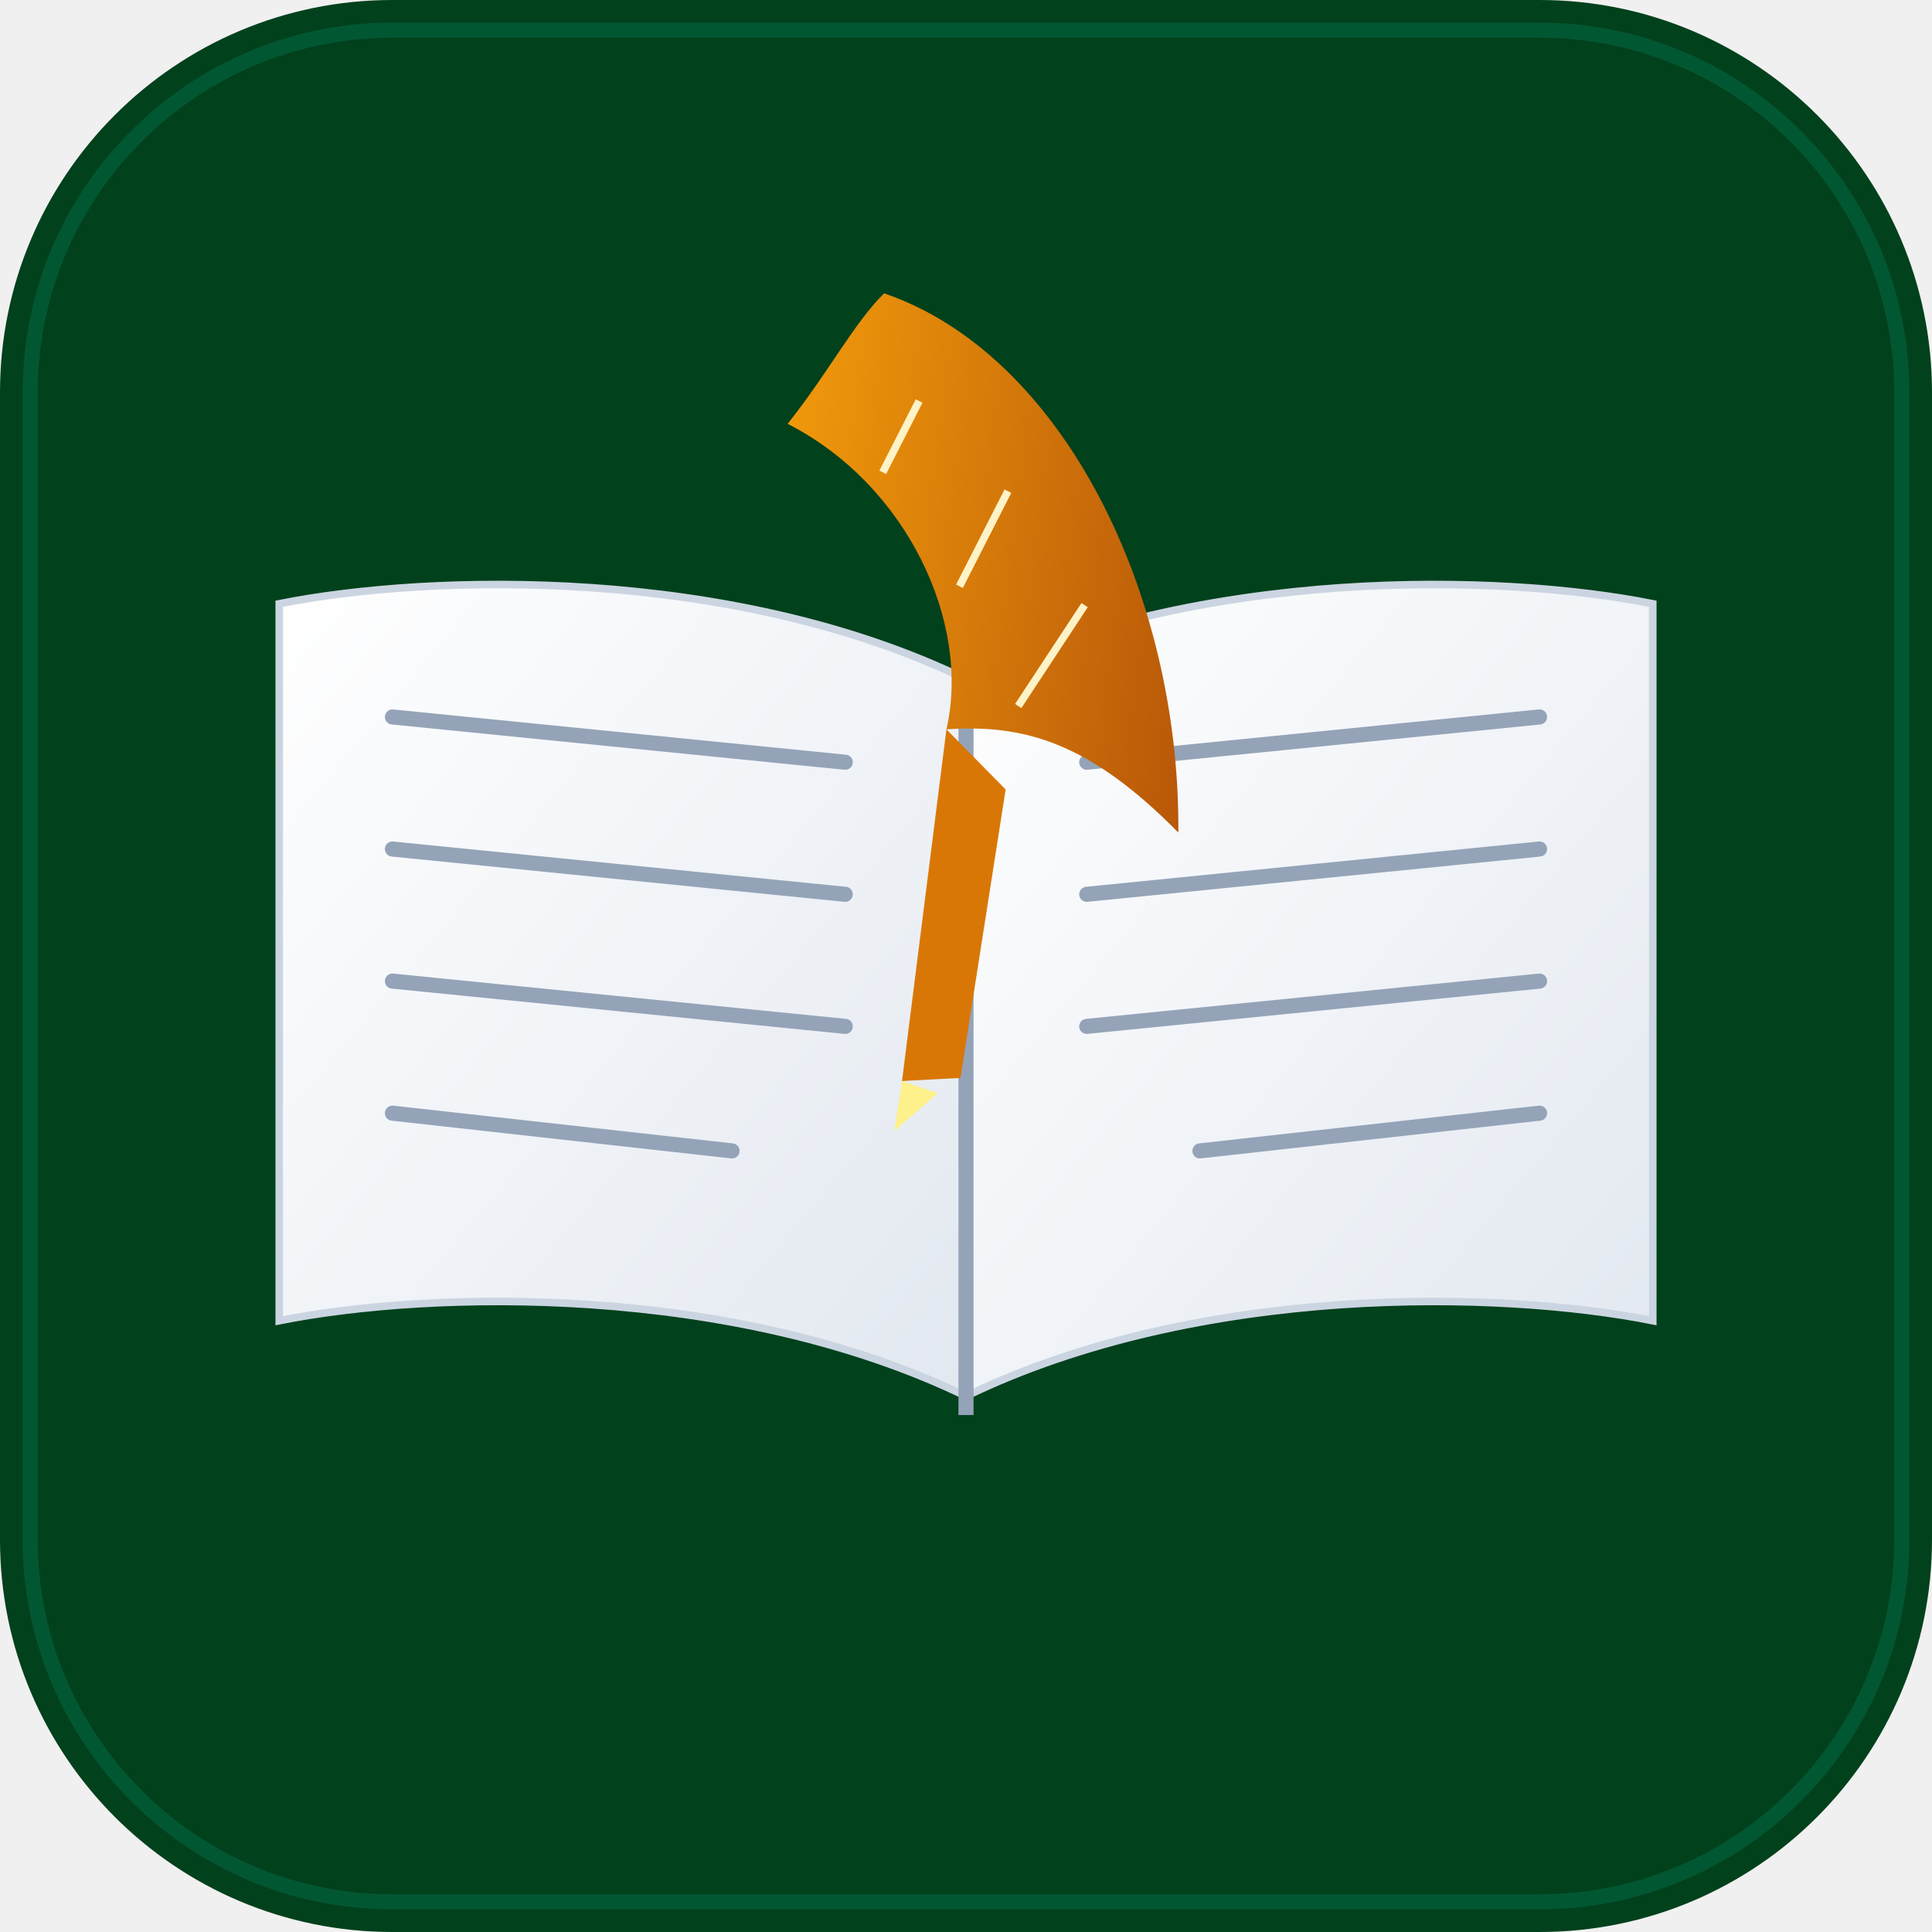
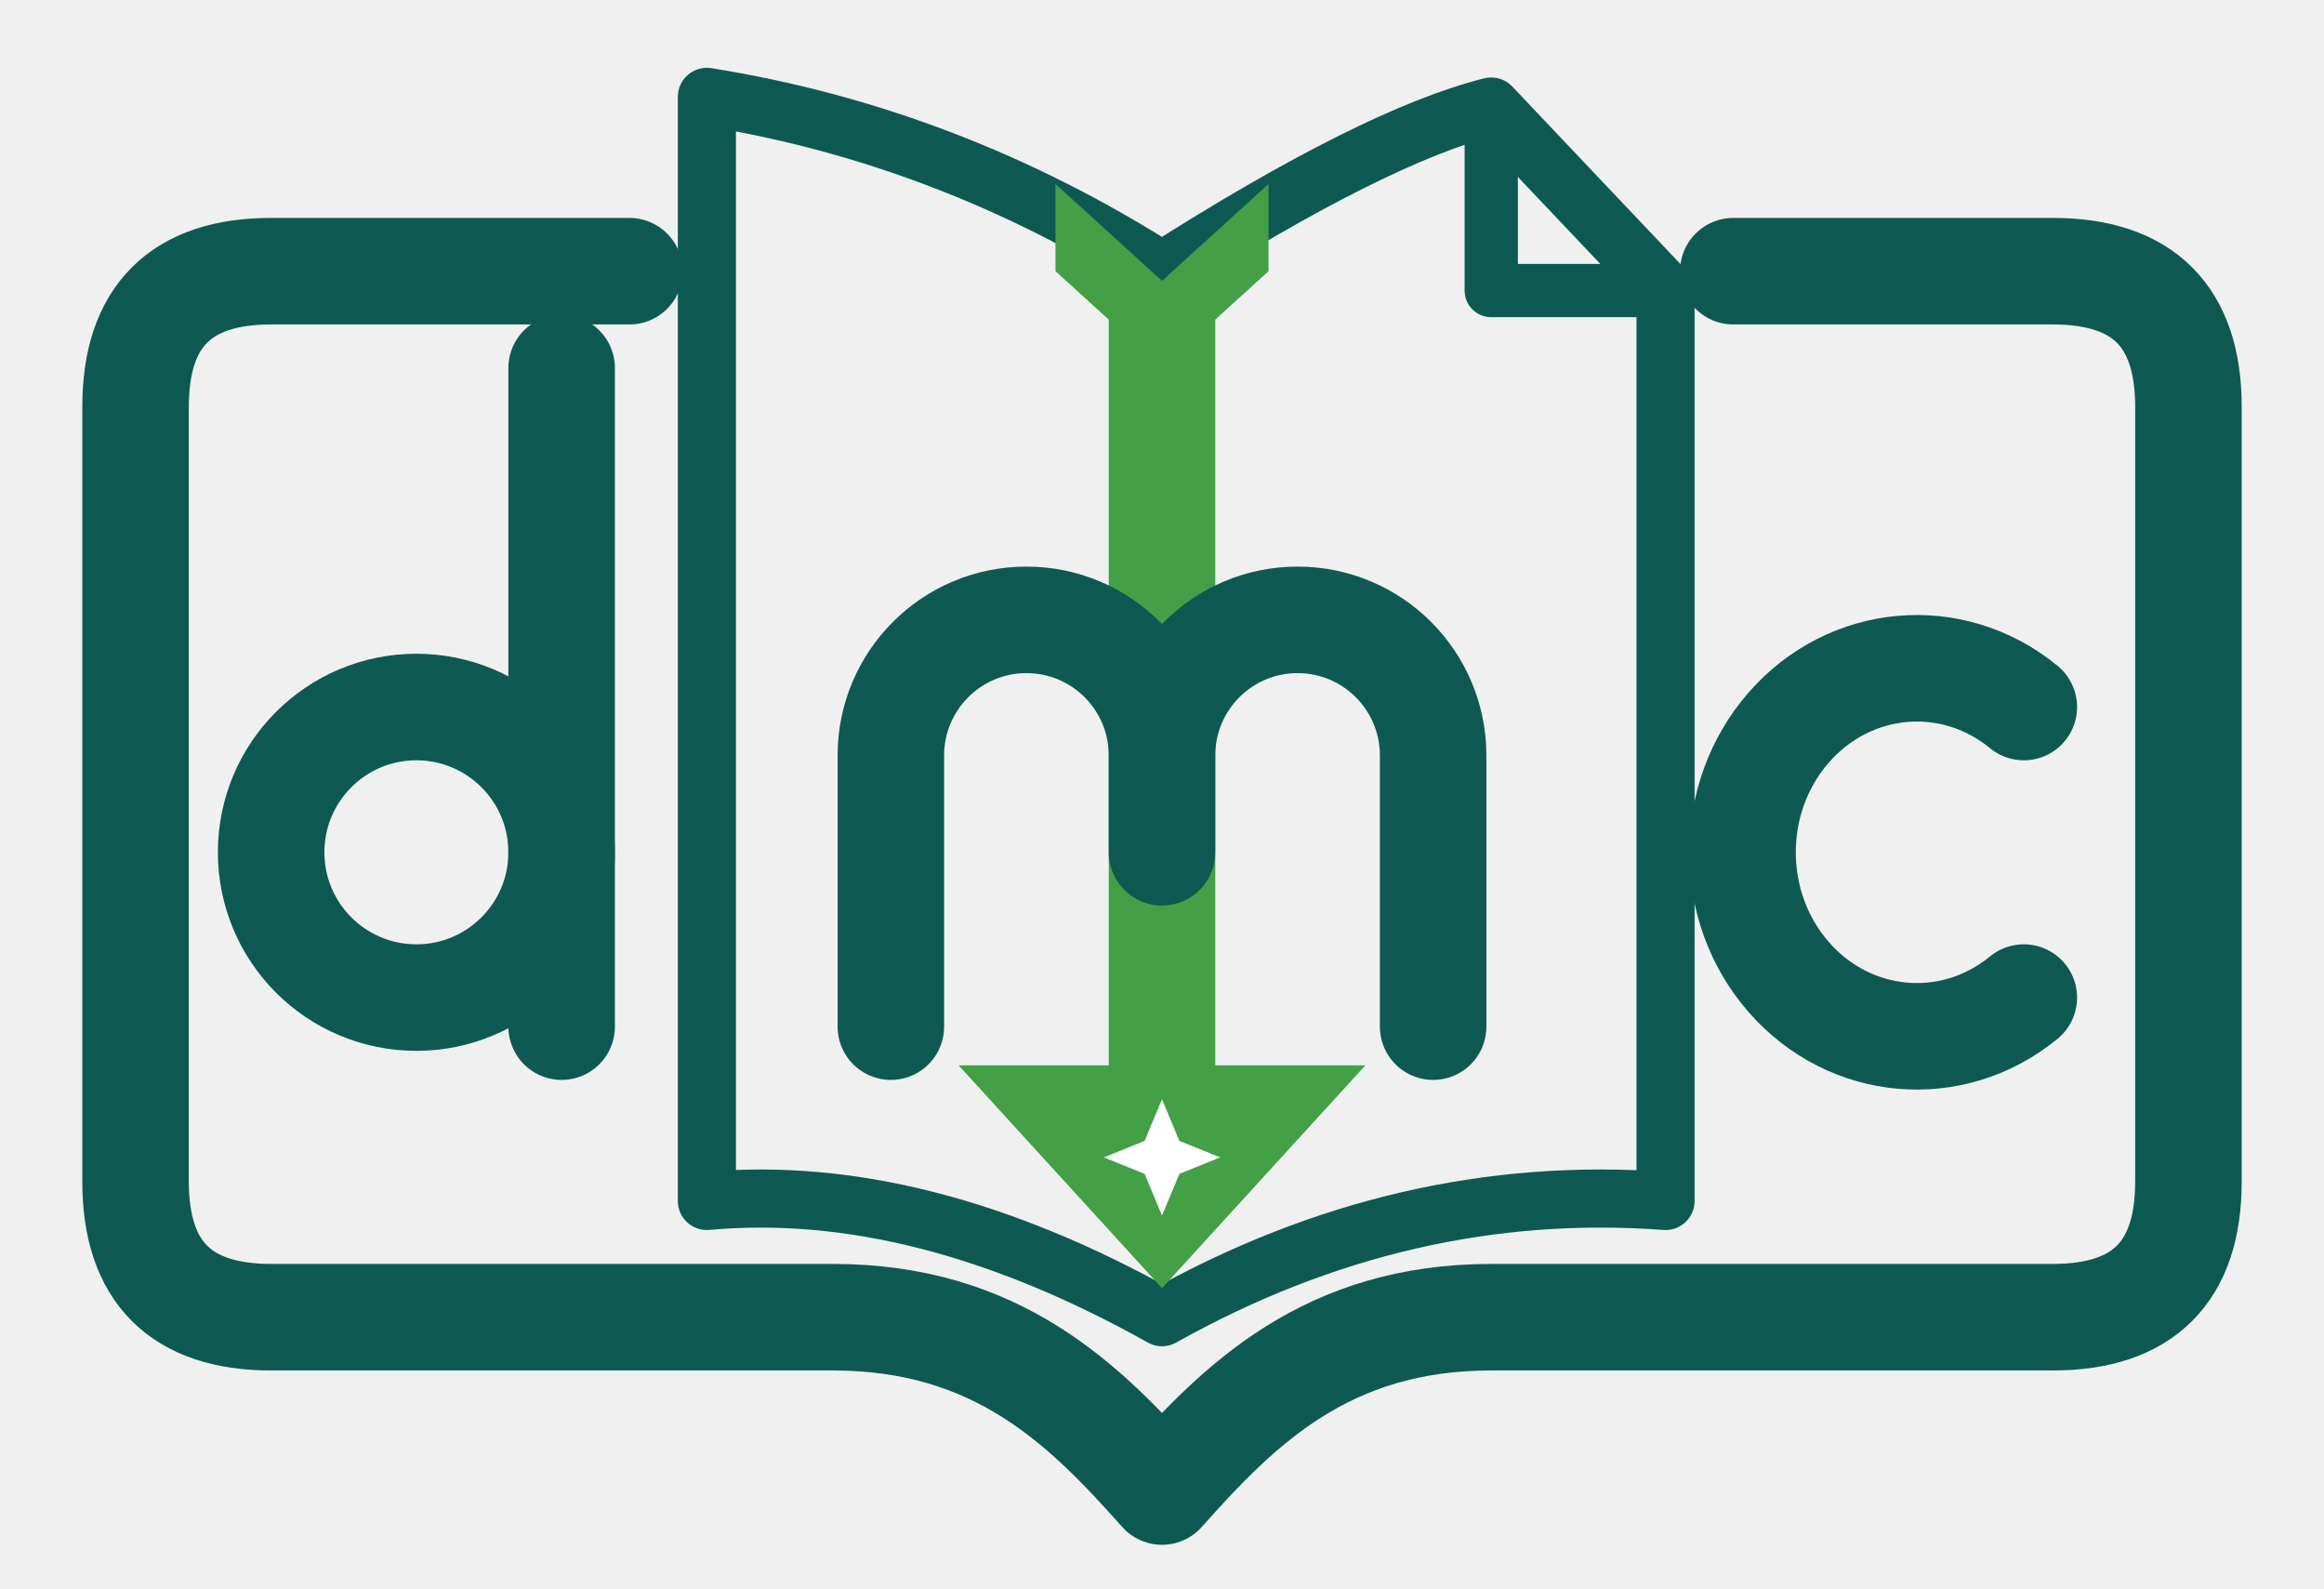
- <svg xmlns="http://www.w3.org/2000/svg" viewBox="0 0 512 512" width="100%" height="100%">
-   <defs>
-     <linearGradient id="bookShade" x1="0%" y1="0%" x2="100%" y2="100%">
-       <stop offset="0%" stop-color="#FFFFFF" />
-       <stop offset="100%" stop-color="#E2E8F0" />
-     </linearGradient>
-     <linearGradient id="quillGold" x1="0%" y1="0%" x2="100%" y2="100%">
-       <stop offset="0%" stop-color="#F59E0B" />
-       <stop offset="100%" stop-color="#B45309" />
-     </linearGradient>
-   </defs>
-   <rect width="512" height="512" rx="104" fill="#01411C" />
-   <rect x="8" y="8" width="496" height="496" rx="96" fill="none" stroke="#047857" stroke-width="4" stroke-opacity="0.4" />
-   <g transform="translate(64, 110)">
-     <path d="M192 260 C130 230 50 232 10 240 L10 50 C50 42 130 40 192 70 Z" fill="url(#bookShade)" stroke="#CBD5E1" stroke-width="2" />
-     <path d="M192 260 C254 230 334 232 374 240 L374 50 C334 42 254 40 192 70 Z" fill="url(#bookShade)" stroke="#CBD5E1" stroke-width="2" />
-     <line x1="192" y1="65" x2="192" y2="265" stroke="#94A3B8" stroke-width="4" />
-     <line x1="40" y1="80" x2="160" y2="92" stroke="#94A3B8" stroke-width="4" stroke-linecap="round" />
-     <line x1="40" y1="115" x2="160" y2="127" stroke="#94A3B8" stroke-width="4" stroke-linecap="round" />
-     <line x1="40" y1="150" x2="160" y2="162" stroke="#94A3B8" stroke-width="4" stroke-linecap="round" />
-     <line x1="40" y1="185" x2="130" y2="195" stroke="#94A3B8" stroke-width="4" stroke-linecap="round" />
-     <line x1="224" y1="92" x2="344" y2="80" stroke="#94A3B8" stroke-width="4" stroke-linecap="round" />
-     <line x1="224" y1="127" x2="344" y2="115" stroke="#94A3B8" stroke-width="4" stroke-linecap="round" />
-     <line x1="224" y1="162" x2="344" y2="150" stroke="#94A3B8" stroke-width="4" stroke-linecap="round" />
-     <line x1="254" y1="195" x2="344" y2="185" stroke="#94A3B8" stroke-width="4" stroke-linecap="round" />
-   </g>
-   <g transform="translate(140, 60) rotate(-18 100 100)">
-     <path d="M120 20 C160 50 170 120 150 180 C135 150 120 140 100 135 C115 110 110 70 85 45 C100 35 110 25 120 20 Z" fill="url(#quillGold)" />
-     <path d="M100 135 L60 220 L75 224 L110 155 Z" fill="#D97706" />
-     <polygon points="60,220 54,232 68,226" fill="#FEF08A" />
-     <line x1="120" y1="50" x2="105" y2="65" stroke="#FEF3C7" stroke-width="2" />
-     <line x1="135" y1="80" x2="115" y2="100" stroke="#FEF3C7" stroke-width="2" />
-     <line x1="145" y1="115" x2="120" y2="135" stroke="#FEF3C7" stroke-width="2" />
-   </g>
+ <svg xmlns="http://www.w3.org/2000/svg" viewBox="0 0 240 164" fill="none">
+   <style>
+     .dmc-primary { stroke: #0E5A52; }
+     .dmc-arrow { fill: #43A047; }
+     .dmc-star { fill: #FFFFFF; }
+     @media (prefers-color-scheme: dark) {
+       .dmc-primary { stroke: #34D399; }
+       .dmc-arrow { fill: #4ADE80; }
+       .dmc-star { fill: #052E16; }
+     }
+   </style>
+   <path class="dmc-primary" d="M 65 28 L 28 28 Q 14 28 14 42 L 14 122 Q 14 136 28 136 L 86 136 C 103 136 112 145 120 154 C 128 145 137 136 154 136 L 212 136 Q 226 136 226 122 L 226 42 Q 226 28 212 28 L 179 28" stroke-width="11" stroke-linecap="round" stroke-linejoin="round" />
+   <path class="dmc-primary" d="M 73 10 Q 98 14 120 28 Q 142 14 154 11 L 172 30 L 172 124 Q 145 122 120 136 Q 95 122 73 124 Z" stroke-width="6" stroke-linejoin="round" />
+   <path class="dmc-primary" d="M 154 11 L 154 30 L 172 30" stroke-width="5.5" stroke-linejoin="round" />
+   <path class="dmc-arrow" d="M 109 19 L 120 29 L 131 19 L 131 28 L 125.5 33 L 125.5 110 L 141 110 L 120 133 L 99 110 L 114.5 110 L 114.5 33 L 109 28 Z" />
+   <path class="dmc-star" d="M 120 113.5 L 121.8 117.8 L 126 119.5 L 121.8 121.2 L 120 125.5 L 118.2 121.2 L 114 119.5 L 118.2 117.8 Z" />
+   <circle class="dmc-primary" cx="43" cy="88" r="15" stroke-width="11" />
+   <path class="dmc-primary" d="M 58 38 L 58 106" stroke-width="11" stroke-linecap="round" />
+   <path class="dmc-primary" d="M 92 106 L 92 78 A 14 14 0 0 1 120 78 L 120 88 M 120 78 A 14 14 0 0 1 148 78 L 148 106" stroke-width="11" stroke-linecap="round" stroke-linejoin="round" />
+   <path class="dmc-primary" d="M 209 73 A 18 19 0 1 0 209 103" stroke-width="11" stroke-linecap="round" />
</svg>
